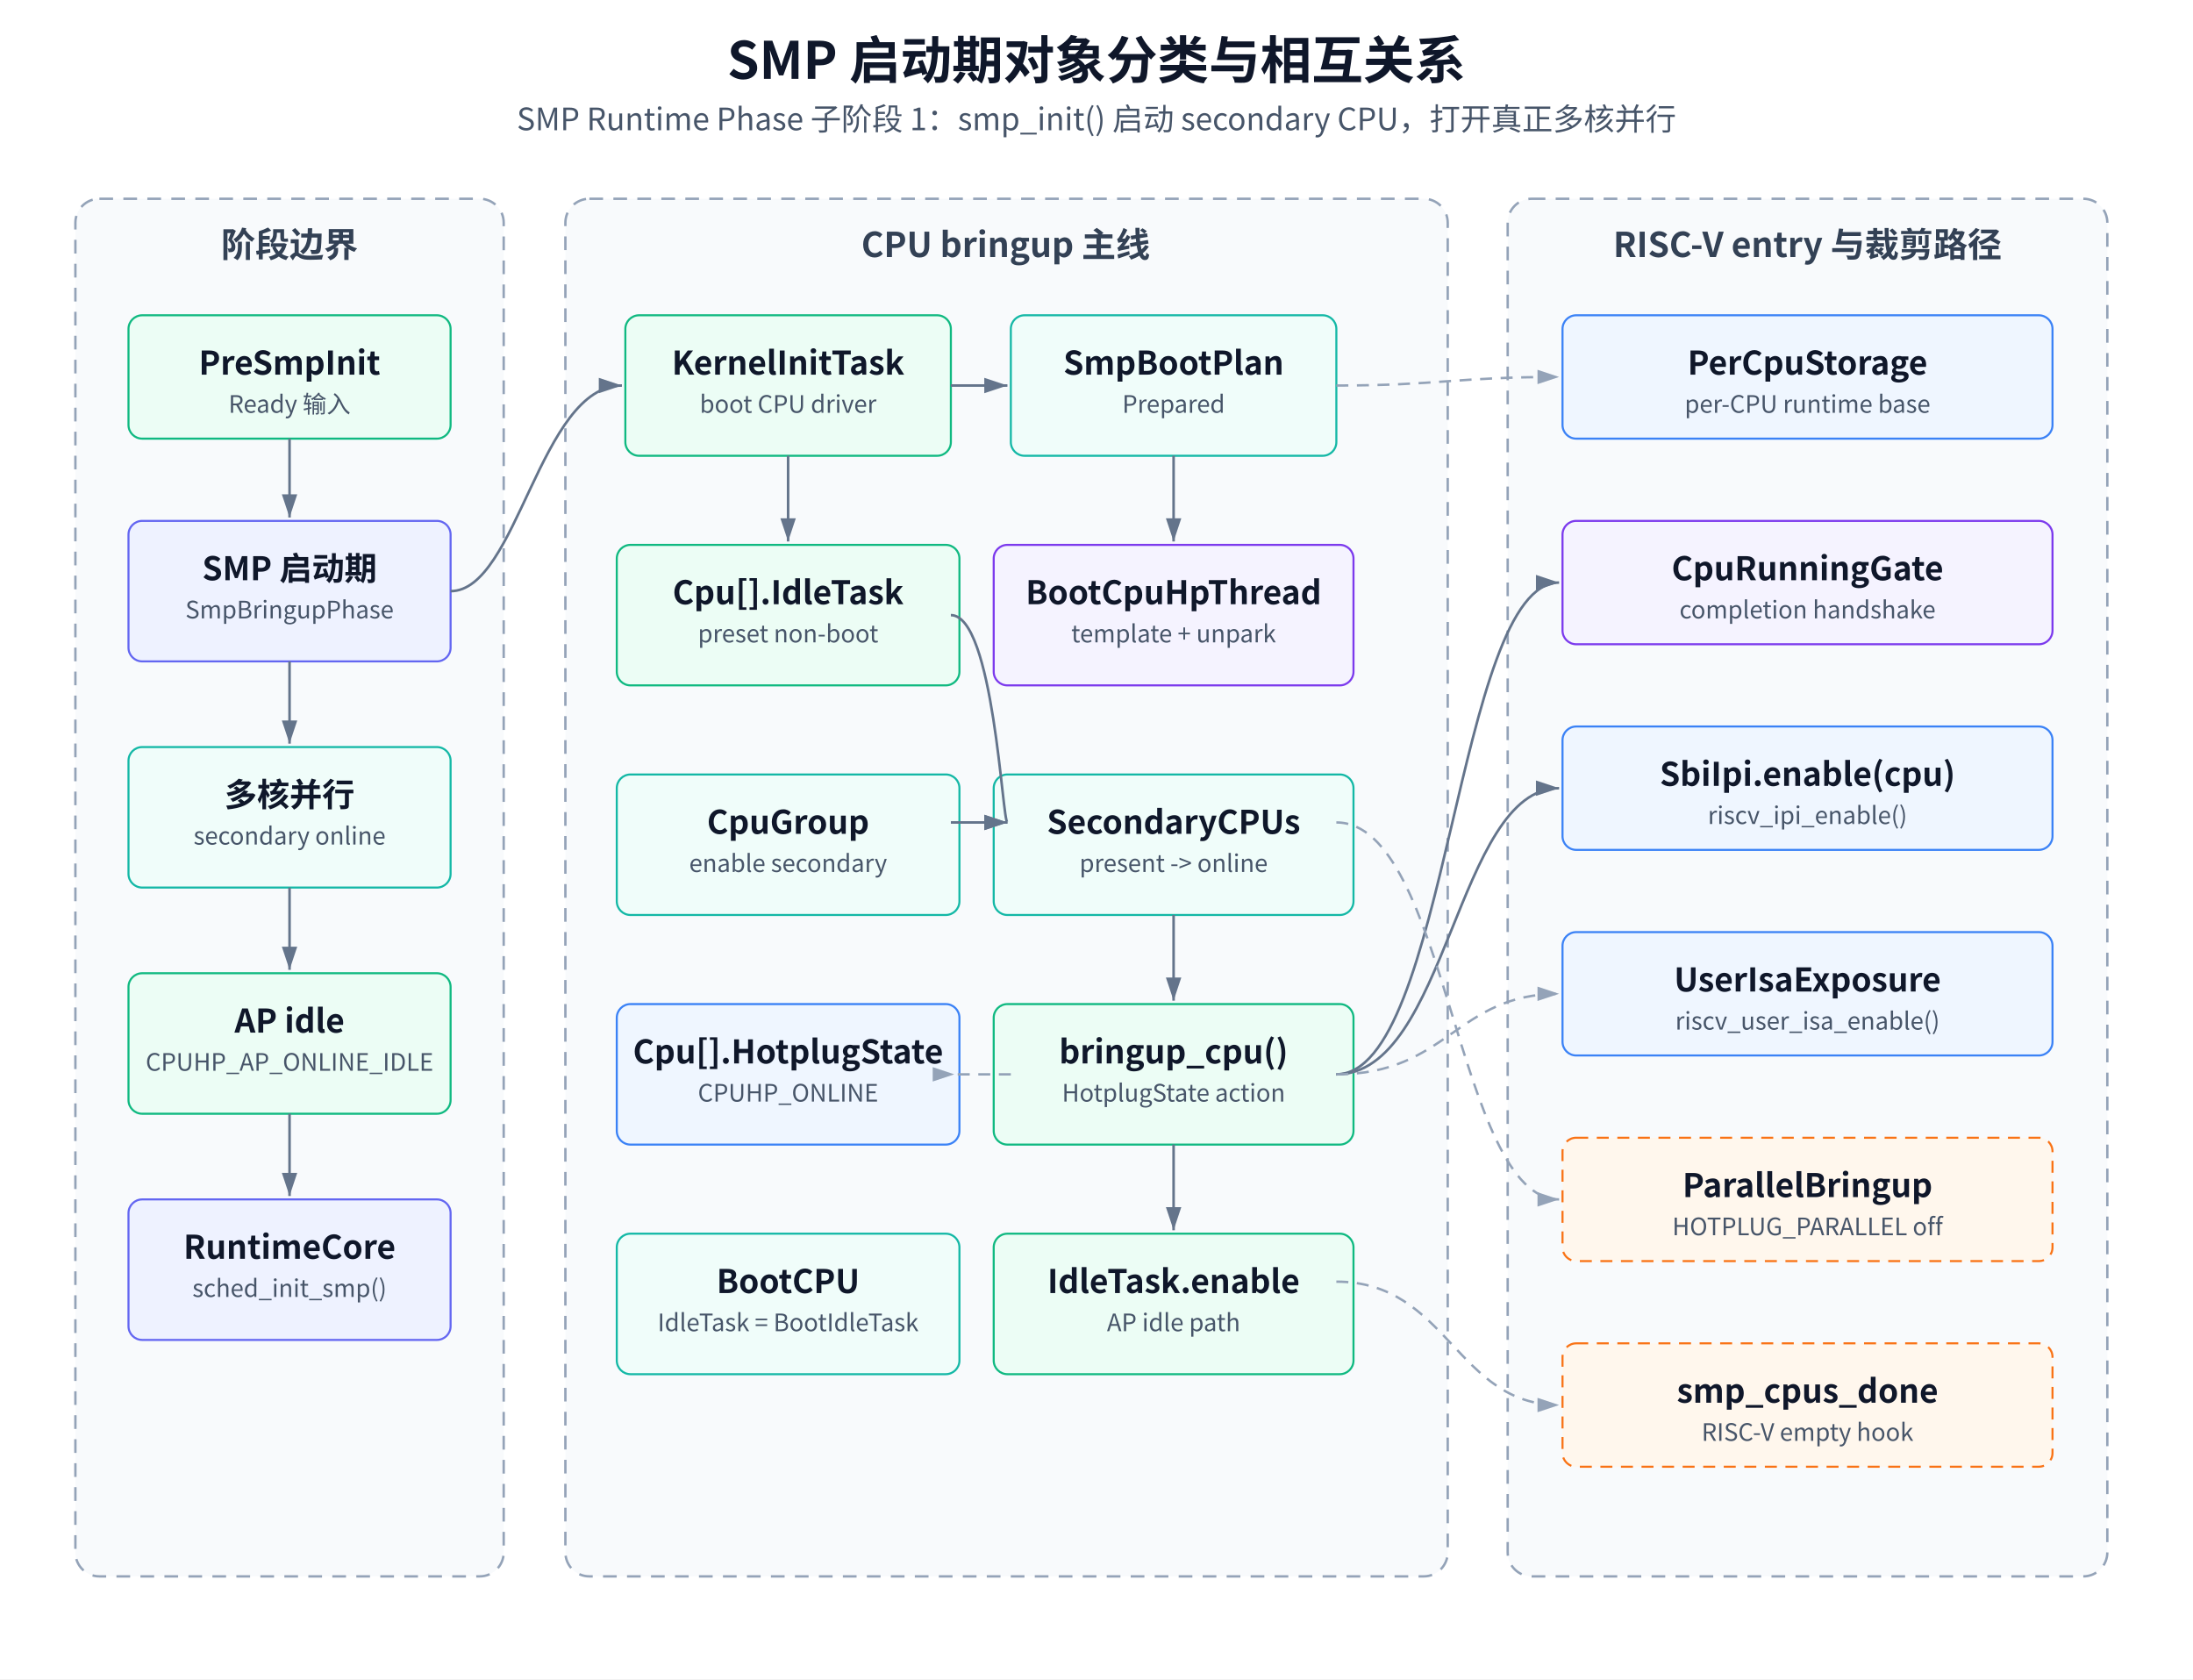
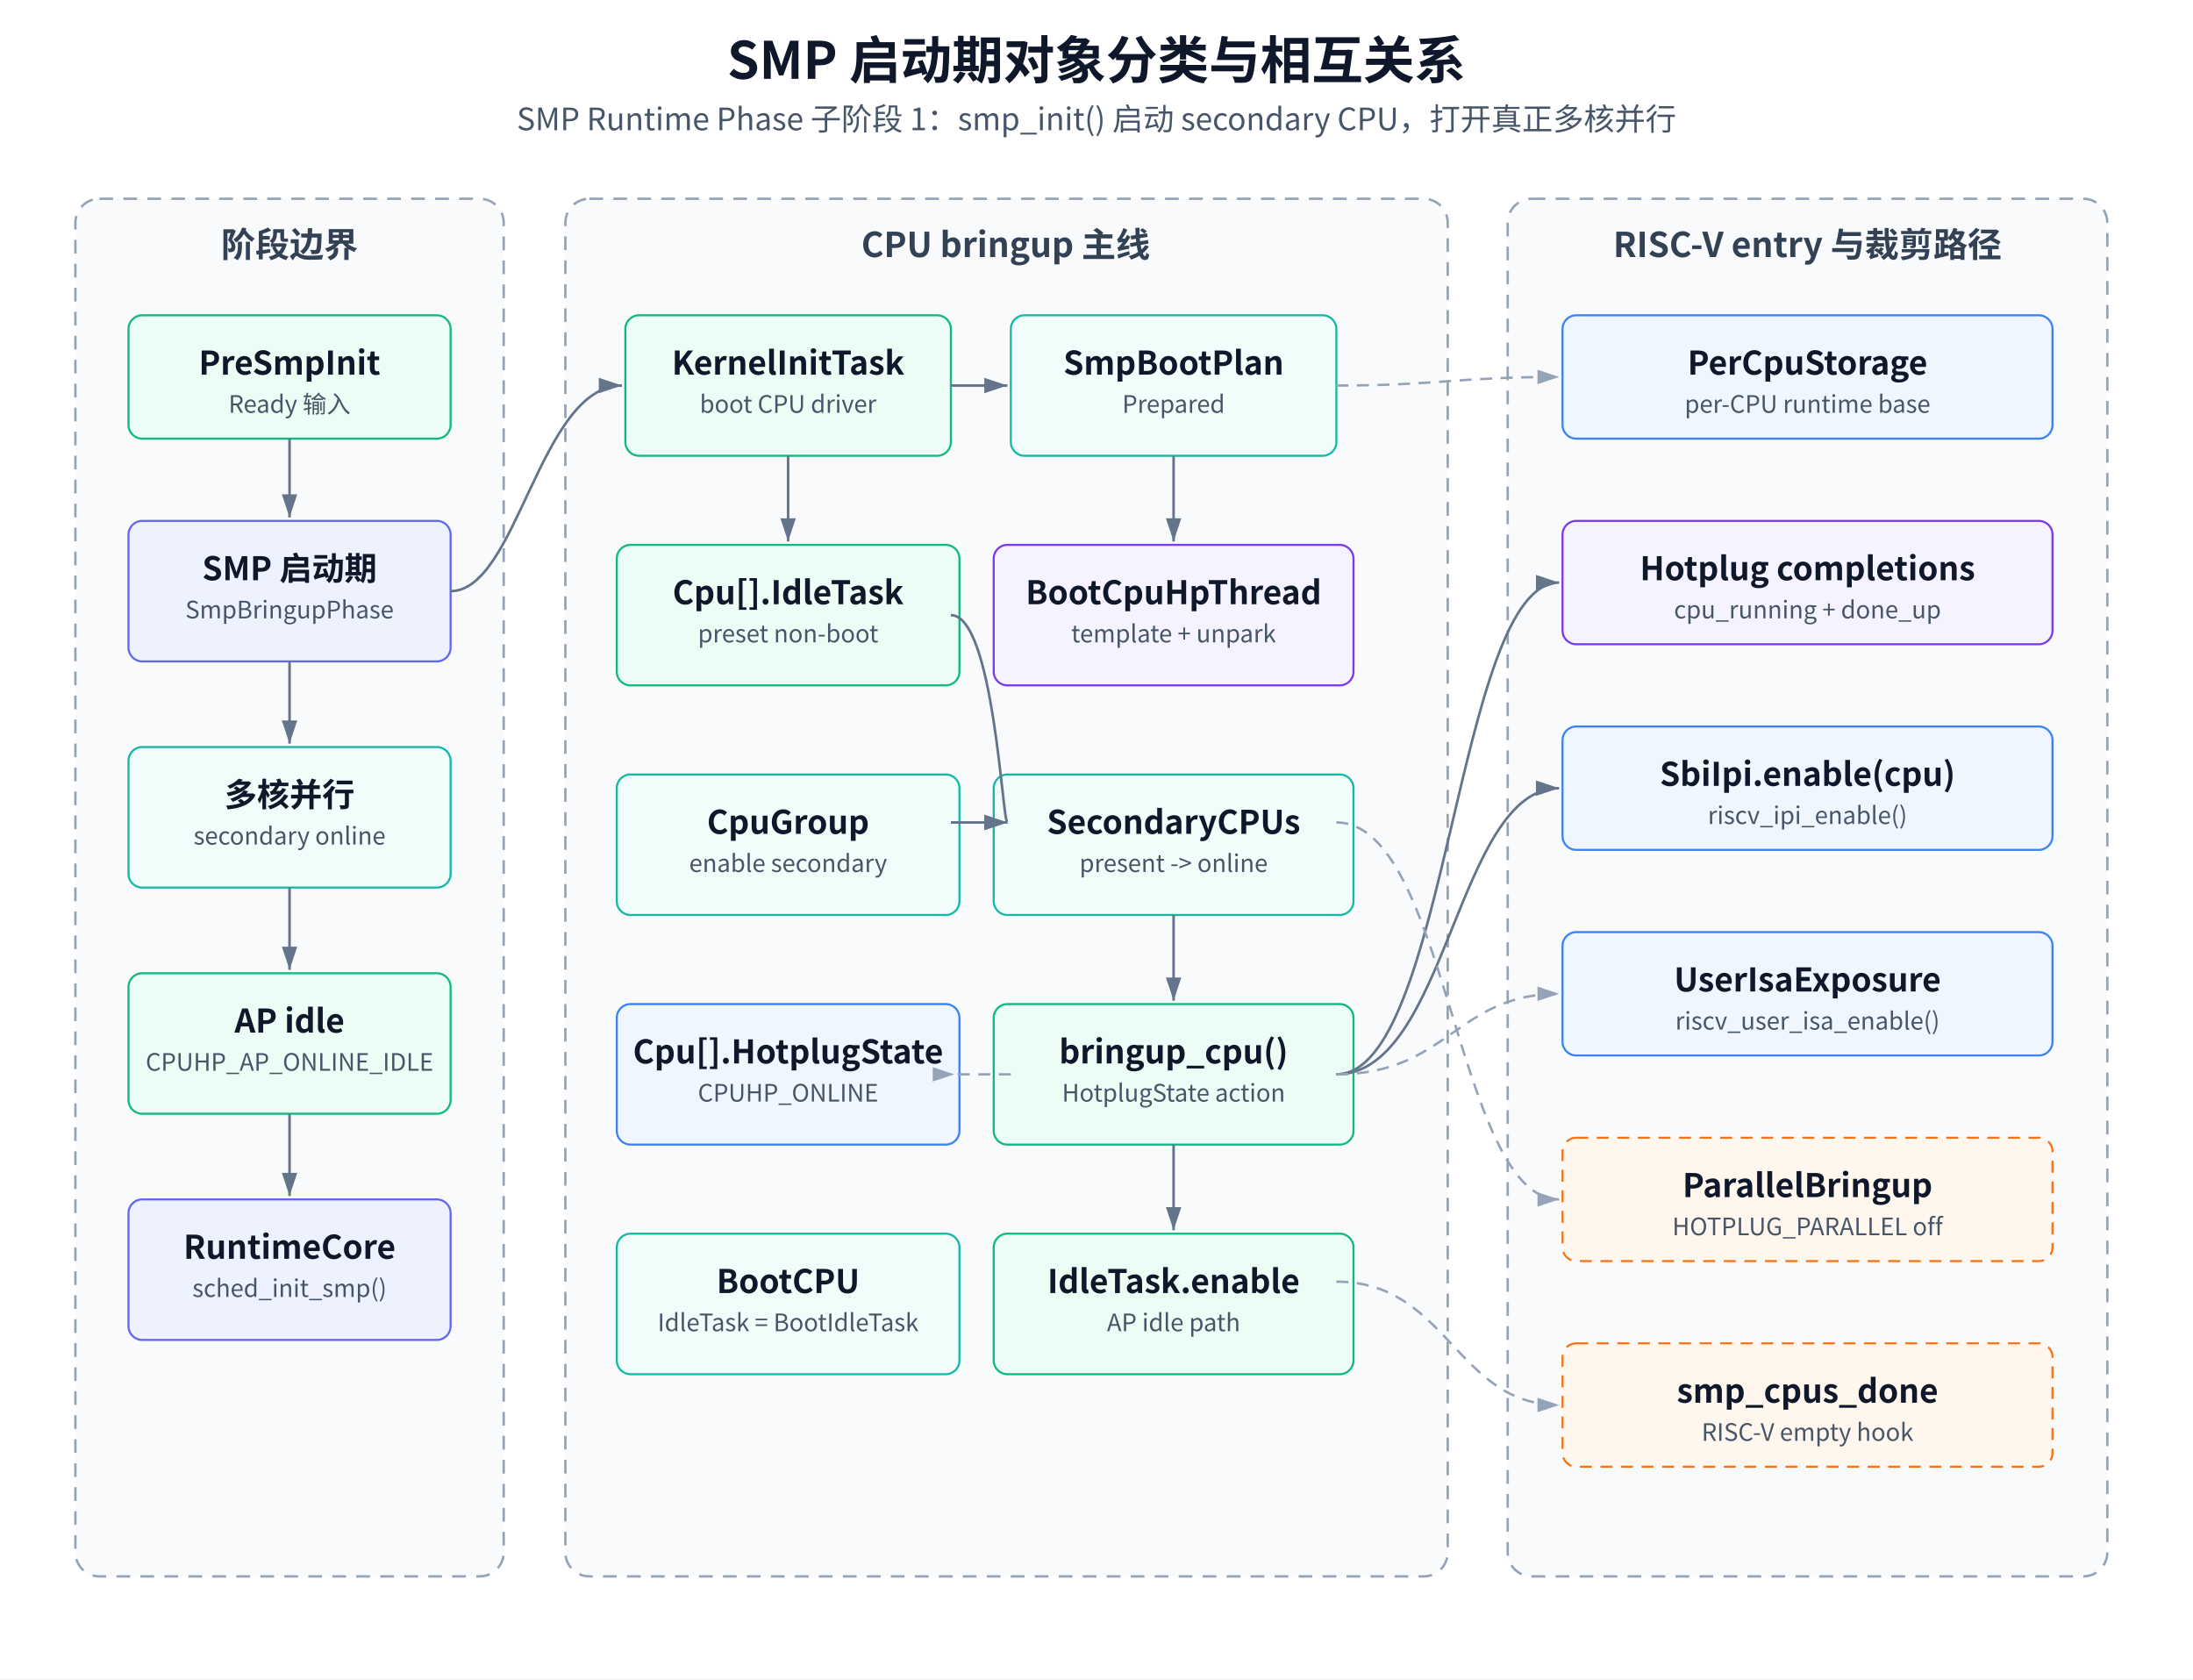
<svg xmlns="http://www.w3.org/2000/svg" width="1280" height="980" viewBox="0 0 1280 980" role="img" aria-labelledby="title desc">
  <defs>
    <style>
      text { font-family: "Microsoft YaHei", "Noto Sans CJK SC", "Source Han Sans SC", Arial, sans-serif; fill: #0f172a; }
      .title { font-size: 30px; font-weight: 600; }
      .subtitle { font-size: 18px; fill: #475569; }
      .group { fill: #f8fafc; stroke: #94a3b8; stroke-width: 1.4; stroke-dasharray: 8 6; }
      .box { fill: #ffffff; stroke: #334155; stroke-width: 1.2; }
      .phase { fill: #eef2ff; stroke: #6366f1; }
      .ready { fill: #ecfdf5; stroke: #10b981; }
      .flow { fill: #ecfdf5; stroke: #10b981; }
      .cpu { fill: #f0fdfa; stroke: #14b8a6; }
      .sync { fill: #f5f3ff; stroke: #7c3aed; }
      .support { fill: #eff6ff; stroke: #3b82f6; }
      .trimmed { fill: #fff7ed; stroke: #f97316; stroke-dasharray: 7 5; }
      .label { font-size: 19px; font-weight: 600; dominant-baseline: middle; }
      .small { font-size: 14px; fill: #475569; dominant-baseline: middle; }
      .group-title { font-size: 20px; font-weight: 600; fill: #334155; }
      .edge { stroke: #64748b; stroke-width: 1.5; fill: none; marker-end: url(#arrow); }
      .edge-dash { stroke: #94a3b8; stroke-width: 1.4; fill: none; stroke-dasharray: 7 5; marker-end: url(#arrow2); }
    </style>
    <marker id="arrow" markerWidth="10" markerHeight="10" refX="9" refY="3" orient="auto" markerUnits="strokeWidth">
      <path d="M0,0 L0,6 L9,3 z" fill="#64748b" />
    </marker>
    <marker id="arrow2" markerWidth="10" markerHeight="10" refX="9" refY="3" orient="auto" markerUnits="strokeWidth">
      <path d="M0,0 L0,6 L9,3 z" fill="#94a3b8" />
    </marker>
  </defs>
  <rect x="0" y="0" width="1280" height="980" fill="#ffffff" />
  <text x="640" y="46" text-anchor="middle" class="title">SMP 启动期对象分类与相互关系</text>
  <text x="640" y="76" text-anchor="middle" class="subtitle">SMP Runtime Phase 子阶段 1：smp_init() 启动 secondary CPU，打开真正多核并行</text>
  <rect x="44" y="116" width="250" height="804" rx="14" class="group" />
  <text x="169" y="150" text-anchor="middle" class="group-title">阶段边界</text>
  <rect x="75" y="184" width="188" height="72" rx="8" class="box ready" />
  <text x="169" y="212" text-anchor="middle" class="label">PreSmpInit</text>
  <text x="169" y="236" text-anchor="middle" class="small">Ready 输入</text>
  <rect x="75" y="304" width="188" height="82" rx="8" class="box phase" />
  <text x="169" y="332" text-anchor="middle" class="label">SMP 启动期</text>
  <text x="169" y="356" text-anchor="middle" class="small">SmpBringupPhase</text>
  <rect x="75" y="436" width="188" height="82" rx="8" class="box cpu" />
  <text x="169" y="464" text-anchor="middle" class="label">多核并行</text>
  <text x="169" y="488" text-anchor="middle" class="small">secondary online</text>
  <rect x="75" y="568" width="188" height="82" rx="8" class="box flow" />
  <text x="169" y="596" text-anchor="middle" class="label">AP idle</text>
  <text x="169" y="620" text-anchor="middle" class="small">CPUHP_AP_ONLINE_IDLE</text>
  <rect x="75" y="700" width="188" height="82" rx="8" class="box phase" />
  <text x="169" y="728" text-anchor="middle" class="label">RuntimeCore</text>
  <text x="169" y="752" text-anchor="middle" class="small">sched_init_smp()</text>
  <path d="M169 256 L169 302" class="edge" />
  <path d="M169 386 L169 434" class="edge" />
  <path d="M169 518 L169 566" class="edge" />
  <path d="M169 650 L169 698" class="edge" />
  <rect x="330" y="116" width="515" height="804" rx="14" class="group" />
  <text x="587" y="150" text-anchor="middle" class="group-title">CPU bringup 主线</text>
  <rect x="365" y="184" width="190" height="82" rx="8" class="box flow" />
  <text x="460" y="212" text-anchor="middle" class="label">KernelInitTask</text>
  <text x="460" y="236" text-anchor="middle" class="small">boot CPU driver</text>
  <rect x="590" y="184" width="190" height="82" rx="8" class="box cpu" />
  <text x="685" y="212" text-anchor="middle" class="label">SmpBootPlan</text>
  <text x="685" y="236" text-anchor="middle" class="small">Prepared</text>
  <rect x="360" y="318" width="200" height="82" rx="8" class="box flow" />
  <text x="460" y="346" text-anchor="middle" class="label">Cpu[].IdleTask</text>
  <text x="460" y="370" text-anchor="middle" class="small">preset non-boot</text>
  <rect x="580" y="318" width="210" height="82" rx="8" class="box sync" />
  <text x="685" y="346" text-anchor="middle" class="label">BootCpuHpThread</text>
  <text x="685" y="370" text-anchor="middle" class="small">template + unpark</text>
  <rect x="360" y="452" width="200" height="82" rx="8" class="box cpu" />
  <text x="460" y="480" text-anchor="middle" class="label">CpuGroup</text>
  <text x="460" y="504" text-anchor="middle" class="small">enable secondary</text>
  <rect x="580" y="452" width="210" height="82" rx="8" class="box cpu" />
  <text x="685" y="480" text-anchor="middle" class="label">SecondaryCPUs</text>
  <text x="685" y="504" text-anchor="middle" class="small">present -&gt; online</text>
  <rect x="360" y="586" width="200" height="82" rx="8" class="box support" />
  <text x="460" y="614" text-anchor="middle" class="label">Cpu[].HotplugState</text>
  <text x="460" y="638" text-anchor="middle" class="small">CPUHP_ONLINE</text>
  <rect x="580" y="586" width="210" height="82" rx="8" class="box flow" />
  <text x="685" y="614" text-anchor="middle" class="label">bringup_cpu()</text>
  <text x="685" y="638" text-anchor="middle" class="small">HotplugState action</text>
  <rect x="360" y="720" width="200" height="82" rx="8" class="box cpu" />
  <text x="460" y="748" text-anchor="middle" class="label">BootCPU</text>
  <text x="460" y="772" text-anchor="middle" class="small">IdleTask = BootIdleTask</text>
  <rect x="580" y="720" width="210" height="82" rx="8" class="box flow" />
  <text x="685" y="748" text-anchor="middle" class="label">IdleTask.enable</text>
  <text x="685" y="772" text-anchor="middle" class="small">AP idle path</text>
  <path d="M263 345 C302 345, 315 225, 363 225" class="edge" />
  <path d="M555 225 L588 225" class="edge" />
  <path d="M460 266 L460 316" class="edge" />
  <path d="M685 266 L685 316" class="edge" />
  <path d="M555 359 C580 359, 585 480, 588 480" class="edge" />
  <path d="M555 480 L588 480" class="edge" />
  <path d="M685 534 L685 584" class="edge" />
  <path d="M590 627 C540 627, 535 627, 557 627" class="edge-dash" />
  <path d="M685 668 L685 718" class="edge" />
  <rect x="880" y="116" width="350" height="804" rx="14" class="group" />
  <text x="1055" y="150" text-anchor="middle" class="group-title">RISC-V entry 与裁剪路径</text>
  <rect x="912" y="184" width="286" height="72" rx="8" class="box support" />
  <text x="1055" y="212" text-anchor="middle" class="label">PerCpuStorage</text>
  <text x="1055" y="236" text-anchor="middle" class="small">per-CPU runtime base</text>
  <rect x="912" y="304" width="286" height="72" rx="8" class="box sync" />
-   <text x="1055" y="332" text-anchor="middle" class="label">CpuRunningGate</text>
-   <text x="1055" y="356" text-anchor="middle" class="small">completion handshake</text>
+   <text x="1055" y="332" text-anchor="middle" class="label">Hotplug completions</text>
+   <text x="1055" y="356" text-anchor="middle" class="small">cpu_running + done_up</text>
  <rect x="912" y="424" width="286" height="72" rx="8" class="box support" />
  <text x="1055" y="452" text-anchor="middle" class="label">SbiIpi.enable(cpu)</text>
  <text x="1055" y="476" text-anchor="middle" class="small">riscv_ipi_enable()</text>
  <rect x="912" y="544" width="286" height="72" rx="8" class="box support" />
  <text x="1055" y="572" text-anchor="middle" class="label">UserIsaExposure</text>
  <text x="1055" y="596" text-anchor="middle" class="small">riscv_user_isa_enable()</text>
  <rect x="912" y="664" width="286" height="72" rx="8" class="box trimmed" />
  <text x="1055" y="692" text-anchor="middle" class="label">ParallelBringup</text>
  <text x="1055" y="716" text-anchor="middle" class="small">HOTPLUG_PARALLEL off</text>
  <rect x="912" y="784" width="286" height="72" rx="8" class="box trimmed" />
  <text x="1055" y="812" text-anchor="middle" class="label">smp_cpus_done</text>
  <text x="1055" y="836" text-anchor="middle" class="small">RISC-V empty hook</text>
  <path d="M780 225 C840 225, 850 220, 910 220" class="edge-dash" />
  <path d="M780 627 C845 627, 850 340, 910 340" class="edge" />
  <path d="M780 627 C845 627, 850 460, 910 460" class="edge" />
  <path d="M780 627 C845 627, 850 580, 910 580" class="edge-dash" />
  <path d="M780 480 C845 480, 850 700, 910 700" class="edge-dash" />
  <path d="M780 748 C845 748, 850 820, 910 820" class="edge-dash" />
</svg>
